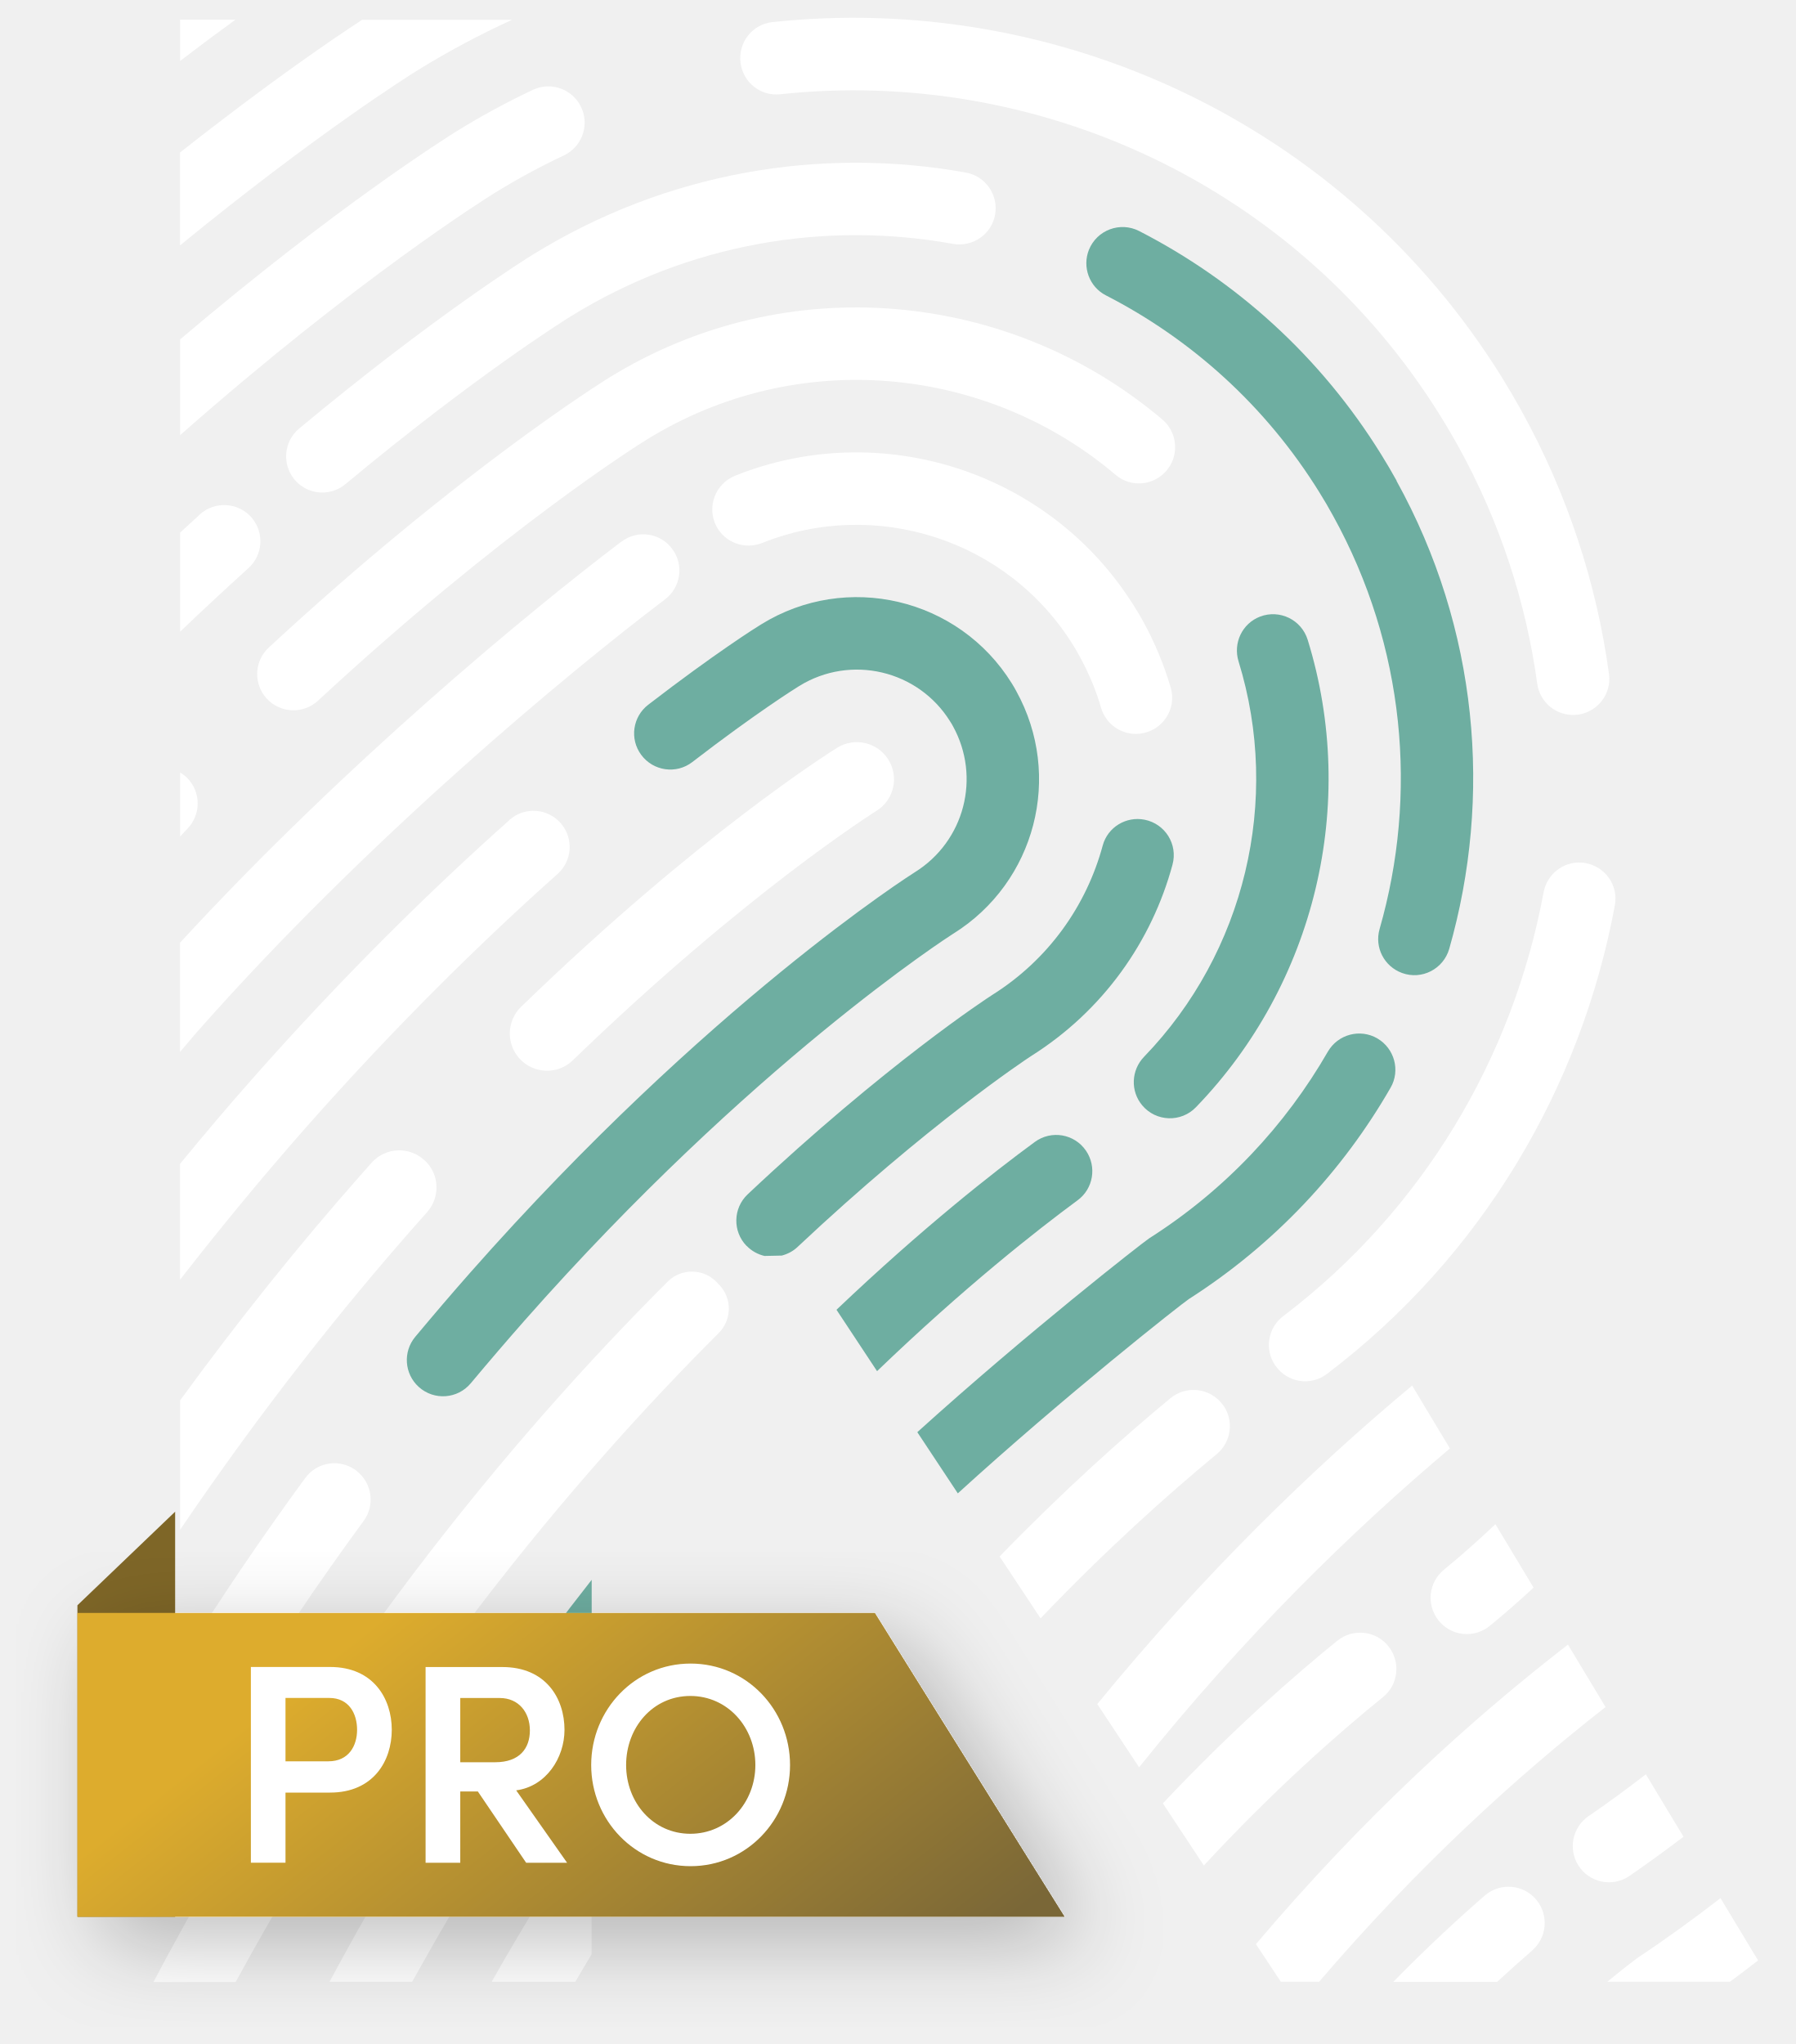
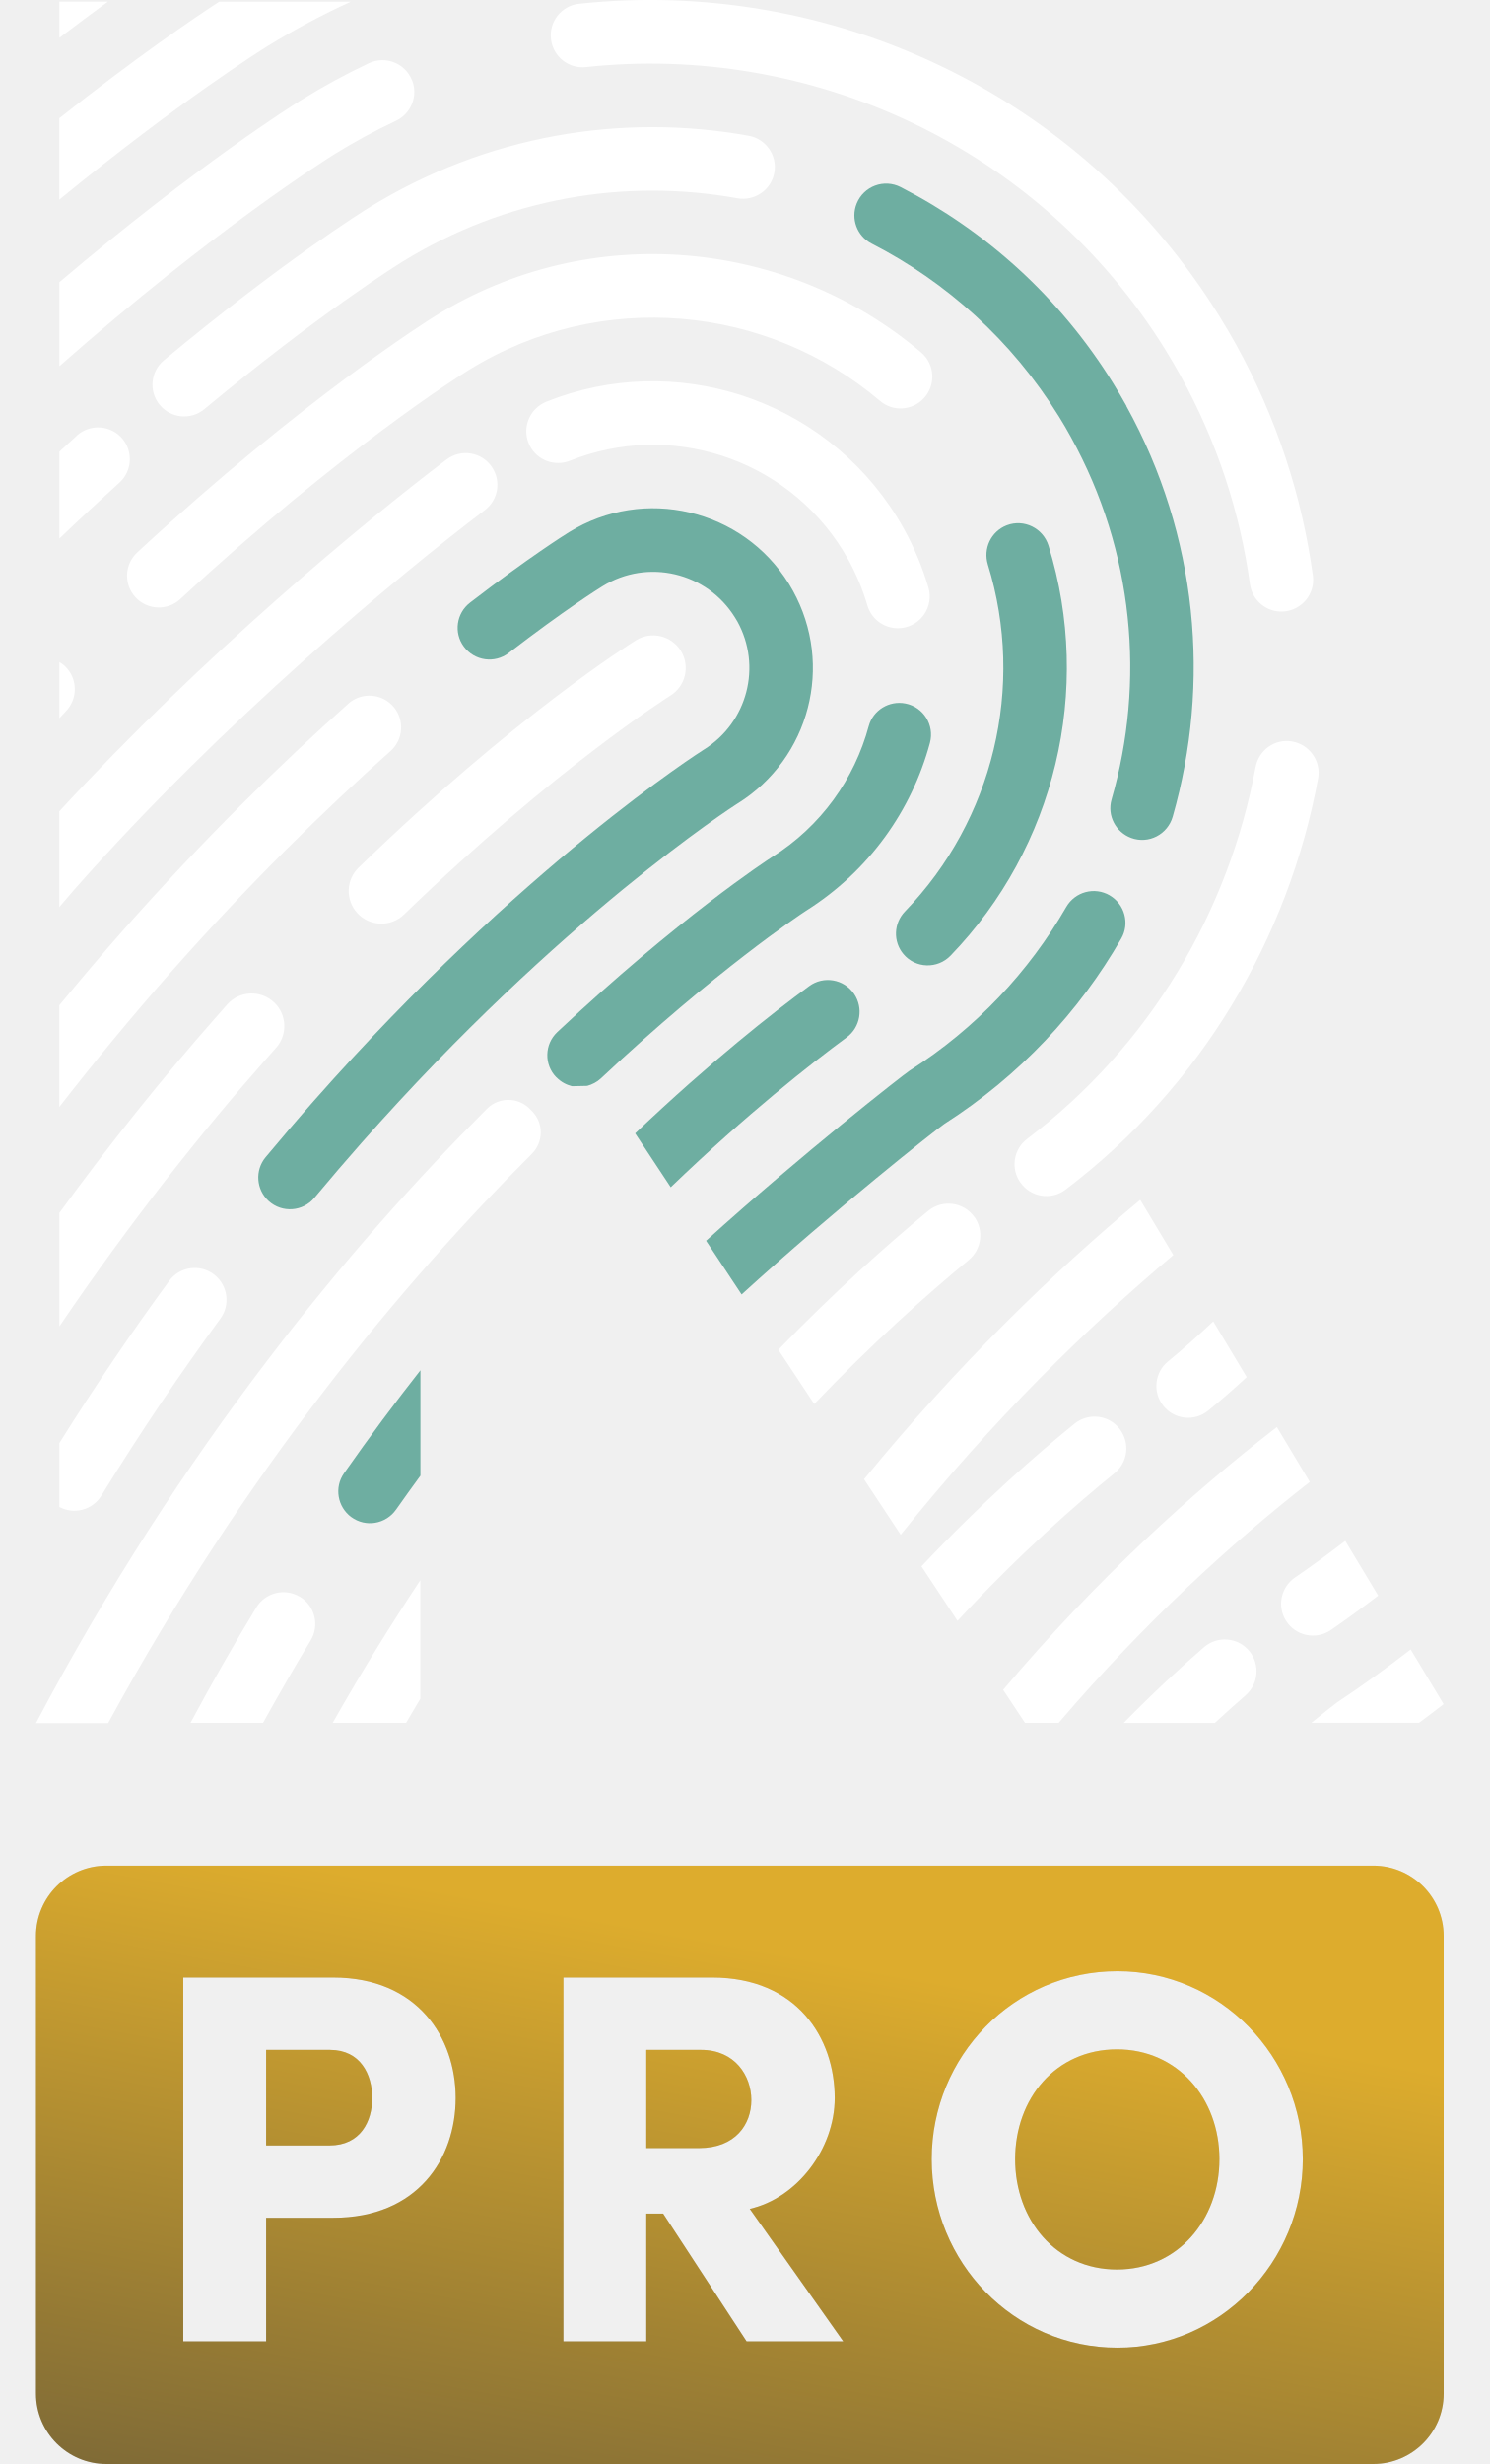
- <svg xmlns="http://www.w3.org/2000/svg" width="29" height="33" viewBox="0 0 29 33" fill="none">
-   <path d="M15.394 15.073C15.319 15.121 12.133 17.17 8.472 21.318C8.19 21.638 7.9 21.976 7.603 22.331C7.391 22.587 7.009 22.615 6.762 22.392C6.529 22.182 6.504 21.825 6.704 21.584C7.009 21.219 7.305 20.872 7.595 20.544C11.428 16.201 14.729 14.109 14.772 14.082C15.574 13.583 15.843 12.549 15.387 11.723C15.373 11.698 15.359 11.672 15.343 11.649C14.828 10.818 13.737 10.562 12.906 11.075C12.844 11.113 12.205 11.513 11.179 12.303C10.921 12.503 10.548 12.45 10.354 12.187C10.164 11.932 10.215 11.572 10.467 11.378C11.547 10.546 12.224 10.12 12.29 10.081C13.668 9.226 15.483 9.654 16.337 11.032C16.363 11.073 16.387 11.115 16.41 11.158C17.167 12.527 16.721 14.244 15.395 15.073H15.394ZM8.28 28.207C8.545 28.401 8.916 28.339 9.106 28.07C9.256 27.856 9.405 27.649 9.554 27.445V25.506C9.093 26.092 8.621 26.723 8.148 27.401C7.965 27.66 8.025 28.02 8.282 28.208L8.28 28.207ZM18.933 13.958C19.021 13.631 18.814 13.3 18.482 13.234C18.183 13.175 17.886 13.355 17.806 13.65C17.545 14.617 16.933 15.491 16.022 16.063C15.942 16.114 14.302 17.184 12.073 19.282C11.835 19.506 11.828 19.882 12.055 20.115H12.057C12.138 20.199 12.239 20.252 12.344 20.277C12.447 20.276 12.541 20.273 12.624 20.271C12.715 20.247 12.803 20.203 12.876 20.134C14.991 18.147 16.557 17.11 16.651 17.049C17.814 16.316 18.598 15.197 18.933 13.959V13.958ZM17.535 18.577C17.349 18.305 16.975 18.241 16.709 18.437C16.052 18.918 14.897 19.823 13.507 21.146L14.162 22.137C15.577 20.776 16.755 19.854 17.398 19.38C17.654 19.194 17.714 18.838 17.535 18.577ZM22.552 7.762C22.474 7.62 22.389 7.477 22.303 7.338C21.317 5.746 19.951 4.529 18.394 3.73C18.087 3.573 17.712 3.713 17.583 4.033C17.472 4.312 17.59 4.631 17.856 4.768C19.229 5.472 20.436 6.546 21.307 7.953C21.384 8.076 21.457 8.202 21.526 8.328C22.692 10.438 22.898 12.836 22.276 15.001C22.192 15.296 22.351 15.604 22.64 15.709C22.958 15.825 23.307 15.645 23.401 15.319C24.102 12.864 23.87 10.149 22.549 7.762H22.552ZM18.444 17.846C18.667 18.112 19.072 18.125 19.312 17.875C21.234 15.887 21.935 12.982 21.116 10.331C21.016 10.006 20.664 9.834 20.346 9.955C20.058 10.066 19.908 10.382 19.999 10.677C20.692 12.922 20.099 15.379 18.473 17.062C18.264 17.279 18.251 17.616 18.444 17.846ZM22.241 16.765C21.961 16.603 21.604 16.698 21.441 16.979C20.756 18.168 19.786 19.21 18.557 19.992C18.431 20.077 16.591 21.514 14.812 23.122L15.466 24.11C17.203 22.527 19.069 21.058 19.198 20.972C20.585 20.085 21.682 18.904 22.455 17.559C22.614 17.282 22.517 16.926 22.24 16.765H22.241Z" fill="#6EAEA1" />
-   <path d="M3.801 0.318H2.908V0.984C3.23 0.738 3.53 0.515 3.801 0.318Z" fill="white" />
-   <path d="M2.907 2.462V3.962C5.117 2.152 6.631 1.204 6.745 1.133C7.243 0.826 7.752 0.555 8.27 0.319H5.848C5.37 0.631 4.317 1.349 2.905 2.464L2.907 2.462Z" fill="white" />
-   <path d="M9.399 1.764C9.274 1.45 8.911 1.307 8.605 1.45C8.183 1.65 7.768 1.874 7.362 2.126C7.239 2.203 5.448 3.323 2.908 5.48V7.026C5.77 4.502 7.848 3.202 7.979 3.12C8.347 2.893 8.723 2.689 9.104 2.51C9.383 2.378 9.513 2.053 9.4 1.766L9.399 1.764Z" fill="white" />
-   <path d="M3.228 8.306C3.123 8.402 3.015 8.5 2.908 8.599V10.199C3.286 9.837 3.656 9.495 4.013 9.171C4.245 8.961 4.269 8.605 4.07 8.365C3.858 8.11 3.475 8.083 3.228 8.304V8.306Z" fill="white" />
-   <path d="M15.594 2.786C13.258 2.365 10.766 2.772 8.594 4.117C8.485 4.184 6.999 5.114 4.831 6.918C4.584 7.124 4.549 7.49 4.753 7.739C4.959 7.989 5.329 8.024 5.577 7.817C7.674 6.072 9.105 5.176 9.21 5.111C11.127 3.924 13.326 3.565 15.387 3.937C15.707 3.994 16.013 3.782 16.069 3.462C16.123 3.143 15.911 2.843 15.596 2.786H15.594Z" fill="white" />
-   <path d="M9.825 6.104C9.695 6.185 7.408 7.616 4.34 10.454C4.103 10.674 4.089 11.043 4.309 11.281C4.529 11.517 4.897 11.531 5.134 11.313C8.111 8.556 10.315 7.176 10.442 7.098C12.879 5.589 15.94 5.904 18.016 7.668C18.253 7.869 18.607 7.845 18.819 7.617C19.045 7.374 19.023 6.99 18.77 6.774C16.317 4.693 12.703 4.32 9.825 6.104Z" fill="white" />
-   <path d="M3.025 12.562C2.989 12.525 2.95 12.497 2.908 12.473V13.505C2.948 13.464 2.989 13.419 3.028 13.378C3.248 13.15 3.246 12.788 3.025 12.562Z" fill="white" />
-   <path d="M10.034 8.744C8.522 9.89 5.552 12.347 2.907 15.22V16.983C3.001 16.874 3.092 16.763 3.186 16.656C5.917 13.561 9.166 10.867 10.739 9.676C10.987 9.488 11.045 9.138 10.868 8.881C10.68 8.605 10.299 8.543 10.034 8.746V8.744Z" fill="white" />
-   <path d="M8.226 13.24C6.992 14.338 5.565 15.729 4.064 17.429C3.67 17.875 3.286 18.329 2.907 18.79V20.661C3.562 19.819 4.239 18.999 4.94 18.203C6.411 16.537 7.804 15.179 9.002 14.111C9.238 13.902 9.265 13.544 9.064 13.302C8.852 13.047 8.473 13.018 8.226 13.238V13.24Z" fill="white" />
-   <path d="M6.862 18.739C6.616 18.504 6.226 18.519 6 18.772C5.939 18.841 5.879 18.908 5.818 18.978C4.795 20.136 3.826 21.35 2.908 22.609V24.698C4.226 22.753 5.536 21.111 6.718 19.771C6.777 19.704 6.836 19.637 6.895 19.572C7.11 19.331 7.098 18.962 6.863 18.739H6.862Z" fill="white" />
-   <path d="M5.759 23.747C5.499 23.545 5.123 23.596 4.929 23.862C4.261 24.773 3.582 25.769 2.908 26.845V28.022C3.178 28.166 3.517 28.08 3.679 27.815C4.409 26.63 5.147 25.544 5.871 24.556C6.059 24.302 6.009 23.943 5.759 23.749V23.747Z" fill="white" />
-   <path d="M9.29 31.995C9.378 31.847 9.464 31.697 9.552 31.552V29.37C9.011 30.183 8.47 31.058 7.939 31.995H9.289H9.29Z" fill="white" />
-   <path d="M7.33 29.673C7.055 29.509 6.698 29.598 6.532 29.872C6.124 30.545 5.719 31.254 5.321 31.995H6.656C6.946 31.474 7.238 30.964 7.533 30.479C7.702 30.202 7.611 29.839 7.332 29.673H7.33Z" fill="white" />
-   <path d="M19.747 22.683C19.549 22.409 19.161 22.359 18.899 22.574C18.12 23.218 17.164 24.074 16.141 25.129L16.802 26.128C17.859 25.022 18.85 24.134 19.647 23.476C19.884 23.28 19.929 22.933 19.749 22.683H19.747Z" fill="white" />
-   <path d="M18.392 28.534C20.086 26.421 21.822 24.726 23.412 23.385L22.802 22.37C21.195 23.709 19.441 25.407 17.718 27.512L18.394 28.534H18.392Z" fill="white" />
-   <path d="M24.147 24.608C23.877 24.861 23.602 25.11 23.313 25.345C23.068 25.546 23.03 25.906 23.224 26.157C23.427 26.416 23.801 26.458 24.056 26.249C24.298 26.051 24.534 25.844 24.763 25.632L24.147 24.608Z" fill="white" />
-   <path d="M25.925 27.56L25.318 26.552C23.754 27.761 22.005 29.348 20.28 31.388L20.682 31.995H21.3C22.884 30.145 24.484 28.685 25.925 27.56Z" fill="white" />
-   <path d="M22.432 26.596C22.235 26.328 21.854 26.28 21.594 26.489C20.909 27.044 19.89 27.933 18.777 29.115L19.439 30.118C20.585 28.88 21.642 27.957 22.332 27.399C22.576 27.202 22.619 26.848 22.432 26.596Z" fill="white" />
-   <path d="M24.743 31.487C24.978 31.281 25.01 30.928 24.816 30.682C24.609 30.421 24.226 30.386 23.974 30.604C23.552 30.971 23.042 31.441 22.497 31.997H24.175C24.378 31.81 24.569 31.638 24.743 31.488V31.487Z" fill="white" />
-   <path d="M26.576 28.646C26.275 28.878 25.968 29.105 25.652 29.32C25.392 29.498 25.318 29.849 25.485 30.115C25.66 30.395 26.035 30.475 26.309 30.288C26.607 30.084 26.897 29.871 27.184 29.654L26.576 28.646Z" fill="white" />
-   <path d="M28.389 31.652L27.781 30.645C27.351 30.978 26.91 31.298 26.454 31.601C26.444 31.608 26.435 31.614 26.427 31.62C26.347 31.679 26.181 31.808 25.954 31.995H27.934C28.087 31.883 28.237 31.767 28.387 31.652H28.389Z" fill="white" />
-   <path d="M18.456 10.027C18.414 9.952 18.37 9.876 18.323 9.802C16.953 7.592 14.206 6.744 11.871 7.68C11.551 7.809 11.408 8.183 11.565 8.491C11.704 8.762 12.026 8.878 12.31 8.765C14.126 8.038 16.263 8.698 17.329 10.417C17.364 10.475 17.399 10.534 17.431 10.593C17.579 10.862 17.696 11.141 17.779 11.426C17.858 11.7 18.123 11.877 18.406 11.845C18.767 11.805 19.006 11.45 18.904 11.103C18.797 10.736 18.647 10.374 18.456 10.027Z" fill="white" />
-   <path d="M13.521 12.071C13.408 12.141 11.288 13.469 8.415 16.254C8.181 16.48 8.17 16.852 8.39 17.092C8.618 17.341 9.008 17.354 9.25 17.118C12.052 14.407 14.126 13.109 14.152 13.091C14.434 12.917 14.52 12.548 14.346 12.266C14.171 11.984 13.801 11.898 13.521 12.071Z" fill="white" />
-   <path d="M11.958 1.016C11.915 0.69 12.146 0.392 12.471 0.357C17.03 -0.132 21.689 1.956 24.261 6.108C24.368 6.281 24.47 6.456 24.567 6.631C25.316 7.986 25.782 9.426 25.981 10.883C26.027 11.219 25.773 11.522 25.436 11.542C25.13 11.56 24.864 11.34 24.822 11.037C24.641 9.723 24.22 8.422 23.543 7.198C23.455 7.039 23.361 6.88 23.265 6.725C20.937 2.968 16.721 1.078 12.597 1.522C12.283 1.556 11.999 1.331 11.958 1.017V1.016Z" fill="white" />
-   <path d="M25.595 13.934H25.598C25.918 13.989 26.135 14.294 26.076 14.613C25.533 17.553 23.93 20.285 21.426 22.182C21.163 22.382 20.787 22.323 20.598 22.052L20.594 22.049C20.414 21.792 20.47 21.438 20.72 21.249C22.985 19.531 24.433 17.062 24.925 14.405C24.984 14.091 25.281 13.88 25.595 13.933V13.934Z" fill="white" />
-   <path d="M3.806 31.998C6.349 27.331 9.254 23.87 11.601 21.526L11.604 21.523C11.82 21.307 11.824 20.96 11.612 20.742L11.573 20.7C11.357 20.477 11.001 20.472 10.781 20.692C10.779 20.694 10.776 20.697 10.774 20.699C8.272 23.197 5.154 26.929 2.477 32H3.804L3.806 31.998Z" fill="white" />
-   <path d="M1.25 25.917L2.828 24.406L2.828 30.947L1.25 30.947L1.25 25.917Z" fill="#7E6627" />
-   <g filter="url(#filter0_d_1943_6797)">
-     <path d="M17.192 30.947L1.25 30.947L1.25 26.041L14.127 26.041L17.192 30.947Z" fill="url(#paint0_linear_1943_6797)" />
-   </g>
-   <path fill-rule="evenodd" clip-rule="evenodd" d="M11.151 26.858C10.248 26.858 9.546 27.602 9.546 28.496C9.546 29.39 10.252 30.129 11.151 30.129C12.05 30.129 12.757 29.39 12.757 28.496C12.757 27.602 12.055 26.858 11.151 26.858ZM11.147 27.381C11.752 27.381 12.197 27.89 12.197 28.496C12.197 29.101 11.748 29.606 11.147 29.606C10.546 29.606 10.11 29.101 10.11 28.496C10.11 27.89 10.541 27.381 11.147 27.381ZM5.33 26.913C6.028 26.913 6.326 27.423 6.326 27.927C6.326 28.431 6.028 28.941 5.33 28.941H4.61V30.073H4.051V26.913H5.33V26.913ZM5.303 28.436C5.633 28.436 5.766 28.184 5.766 27.927C5.766 27.67 5.638 27.413 5.317 27.413H4.61V28.436H5.303ZM8.496 30.074L7.716 28.923H7.432V30.074H6.872V26.914H8.111C8.817 26.914 9.115 27.423 9.115 27.928C9.115 28.382 8.817 28.841 8.335 28.905L9.157 30.074H8.496ZM7.432 27.414V28.451H7.996C8.391 28.451 8.556 28.226 8.556 27.937C8.556 27.648 8.377 27.414 8.069 27.414H7.432Z" fill="white" />
+ <svg xmlns="http://www.w3.org/2000/svg" width="26" height="43" viewBox="0 0 26 43" fill="none">
+   <path d="M12.876 14.021C12.805 14.066 9.784 16.009 6.312 19.942C6.044 20.246 5.769 20.566 5.488 20.903C5.287 21.145 4.925 21.172 4.691 20.961C4.47 20.761 4.446 20.423 4.636 20.195C4.925 19.849 5.206 19.519 5.481 19.208C9.115 15.091 12.245 13.107 12.286 13.081C13.046 12.608 13.302 11.627 12.87 10.845C12.856 10.82 12.842 10.796 12.827 10.774C12.339 9.986 11.304 9.743 10.517 10.23C10.458 10.266 9.852 10.645 8.879 11.395C8.634 11.584 8.281 11.534 8.096 11.284C7.916 11.043 7.965 10.701 8.204 10.517C9.228 9.728 9.87 9.325 9.932 9.287C11.239 8.477 12.96 8.882 13.77 10.189C13.794 10.228 13.817 10.267 13.839 10.308C14.557 11.606 14.134 13.235 12.877 14.021H12.876ZM6.13 26.474C6.381 26.659 6.733 26.6 6.913 26.344C7.055 26.142 7.197 25.945 7.338 25.752V23.913C6.901 24.469 6.454 25.067 6.005 25.71C5.831 25.956 5.889 26.297 6.132 26.476L6.13 26.474ZM16.231 12.963C16.314 12.653 16.118 12.339 15.804 12.277C15.52 12.221 15.239 12.392 15.163 12.671C14.915 13.589 14.335 14.417 13.471 14.959C13.395 15.007 11.841 16.023 9.727 18.011C9.501 18.224 9.494 18.581 9.71 18.801H9.712C9.789 18.881 9.884 18.931 9.983 18.956C10.082 18.954 10.171 18.951 10.249 18.95C10.335 18.927 10.419 18.884 10.488 18.82C12.493 16.935 13.979 15.952 14.068 15.894C15.171 15.199 15.914 14.139 16.231 12.964V12.963ZM14.906 17.343C14.729 17.085 14.374 17.024 14.122 17.21C13.499 17.667 12.404 18.525 11.086 19.779L11.707 20.719C13.049 19.428 14.166 18.554 14.776 18.105C15.018 17.928 15.075 17.591 14.906 17.343ZM19.663 7.088C19.589 6.954 19.509 6.818 19.427 6.686C18.492 5.177 17.197 4.023 15.721 3.266C15.429 3.116 15.074 3.249 14.952 3.553C14.846 3.817 14.958 4.119 15.21 4.249C16.512 4.917 17.656 5.935 18.483 7.27C18.555 7.386 18.625 7.505 18.69 7.625C19.796 9.625 19.991 11.899 19.401 13.953C19.321 14.232 19.472 14.524 19.746 14.624C20.048 14.734 20.379 14.563 20.468 14.253C21.133 11.927 20.912 9.352 19.66 7.088H19.663ZM15.768 16.65C15.979 16.902 16.363 16.914 16.591 16.677C18.413 14.793 19.078 12.038 18.301 9.524C18.206 9.216 17.872 9.053 17.572 9.167C17.298 9.273 17.156 9.572 17.242 9.852C17.899 11.981 17.337 14.311 15.795 15.906C15.597 16.112 15.585 16.432 15.768 16.65ZM19.368 15.625C19.102 15.471 18.764 15.562 18.61 15.828C17.96 16.955 17.04 17.943 15.875 18.685C15.755 18.765 14.01 20.128 12.324 21.653L12.944 22.59C14.591 21.089 16.36 19.696 16.482 19.614C17.798 18.773 18.838 17.653 19.571 16.378C19.722 16.115 19.63 15.778 19.367 15.625H19.368Z" fill="#6EAEA1" />
+   <path d="M1.883 0.029H1.037V0.66C1.342 0.427 1.626 0.216 1.883 0.029Z" fill="white" />
+   <path d="M1.035 2.063V3.484C3.131 1.768 4.566 0.869 4.675 0.802C5.147 0.511 5.63 0.254 6.121 0.03H3.824C3.371 0.326 2.372 1.006 1.034 2.064L1.035 2.063Z" fill="white" />
+   <path d="M7.191 1.401C7.073 1.103 6.729 0.967 6.439 1.103C6.038 1.292 5.646 1.505 5.26 1.744C5.144 1.816 3.446 2.878 1.037 4.924V6.39C3.751 3.996 5.721 2.763 5.845 2.686C6.194 2.47 6.551 2.277 6.912 2.108C7.176 1.982 7.3 1.674 7.193 1.402L7.191 1.401Z" fill="white" />
+   <path d="M1.341 7.603C1.241 7.693 1.138 7.787 1.037 7.881V9.398C1.395 9.055 1.746 8.73 2.084 8.423C2.305 8.224 2.327 7.887 2.139 7.659C1.938 7.417 1.575 7.391 1.341 7.601V7.603Z" fill="white" />
+   <path d="M13.066 2.369C10.851 1.97 8.488 2.356 6.428 3.631C6.326 3.694 4.916 4.577 2.861 6.287C2.627 6.482 2.594 6.83 2.787 7.065C2.982 7.302 3.332 7.336 3.568 7.139C5.557 5.485 6.913 4.636 7.013 4.574C8.831 3.448 10.916 3.108 12.87 3.46C13.173 3.514 13.463 3.313 13.516 3.01C13.568 2.708 13.367 2.424 13.068 2.369H13.066Z" fill="white" />
+   <path d="M7.596 5.515C7.473 5.592 5.304 6.949 2.396 9.64C2.171 9.849 2.157 10.199 2.365 10.424C2.574 10.648 2.923 10.662 3.148 10.454C5.971 7.841 8.06 6.532 8.181 6.458C10.492 5.027 13.394 5.326 15.363 6.999C15.588 7.189 15.923 7.167 16.124 6.951C16.339 6.719 16.318 6.355 16.078 6.151C13.752 4.178 10.325 3.824 7.596 5.515Z" fill="white" />
+   <path d="M1.147 11.639C1.114 11.604 1.076 11.577 1.037 11.554V12.533C1.075 12.494 1.114 12.452 1.15 12.412C1.359 12.196 1.357 11.853 1.147 11.639Z" fill="white" />
+   <path d="M7.794 8.019C6.36 9.105 3.544 11.435 1.035 14.159V15.83C1.125 15.727 1.211 15.622 1.3 15.521C3.89 12.586 6.971 10.031 8.462 8.902C8.698 8.724 8.752 8.392 8.584 8.148C8.406 7.887 8.045 7.828 7.794 8.02V8.019Z" fill="white" />
+   <path d="M6.079 12.281C4.91 13.322 3.556 14.642 2.132 16.254C1.759 16.677 1.395 17.108 1.035 17.544V19.318C1.656 18.52 2.299 17.742 2.963 16.988C4.358 15.408 5.679 14.12 6.815 13.108C7.039 12.91 7.064 12.57 6.874 12.34C6.673 12.099 6.313 12.072 6.079 12.28V12.281Z" fill="white" />
+   <path d="M4.786 17.496C4.553 17.273 4.183 17.287 3.968 17.527C3.911 17.592 3.854 17.656 3.796 17.722C2.826 18.821 1.907 19.972 1.037 21.166V23.147C2.287 21.302 3.529 19.745 4.65 18.475C4.706 18.411 4.762 18.348 4.818 18.286C5.022 18.058 5.009 17.707 4.787 17.496H4.786Z" fill="white" />
+   <path d="M3.74 22.245C3.494 22.053 3.137 22.101 2.953 22.354C2.32 23.218 1.676 24.162 1.037 25.182V26.299C1.292 26.435 1.614 26.353 1.768 26.102C2.46 24.978 3.16 23.949 3.846 23.012C4.024 22.771 3.977 22.431 3.74 22.246V22.245Z" fill="white" />
+   <path d="M7.088 30.066C7.172 29.925 7.253 29.783 7.336 29.646V27.577C6.824 28.348 6.31 29.177 5.807 30.066H7.087H7.088Z" fill="white" />
+   <path d="M5.23 27.864C4.969 27.708 4.63 27.793 4.473 28.053C4.086 28.691 3.702 29.363 3.325 30.066H4.591C4.866 29.571 5.142 29.088 5.422 28.628C5.582 28.366 5.496 28.021 5.232 27.864H5.23Z" fill="white" />
+   <path d="M17.004 21.235C16.817 20.975 16.448 20.928 16.2 21.132C15.461 21.743 14.555 22.554 13.585 23.555L14.212 24.502C15.213 23.453 16.153 22.612 16.909 21.988C17.134 21.802 17.176 21.472 17.006 21.235H17.004Z" fill="white" />
+   <path d="M15.72 26.784C17.326 24.78 18.971 23.172 20.479 21.902L19.901 20.939C18.378 22.208 16.714 23.819 15.081 25.815L15.721 26.784H15.72Z" fill="white" />
+   <path d="M21.176 23.06C20.92 23.3 20.659 23.536 20.385 23.76C20.153 23.95 20.116 24.292 20.301 24.529C20.493 24.775 20.848 24.814 21.089 24.616C21.319 24.429 21.543 24.233 21.76 24.032L21.176 23.06Z" fill="white" />
+   <path d="M22.861 25.861L22.286 24.904C20.803 26.051 19.144 27.556 17.509 29.49L17.89 30.066H18.477C19.979 28.311 21.495 26.927 22.861 25.861Z" fill="white" />
+   <path d="M19.549 24.946C19.362 24.692 19.001 24.647 18.755 24.845C18.105 25.371 17.139 26.214 16.083 27.335L16.712 28.286C17.798 27.111 18.8 26.237 19.454 25.708C19.685 25.52 19.726 25.185 19.549 24.946Z" fill="white" />
+   <path d="M21.741 29.584C21.965 29.389 21.995 29.053 21.811 28.82C21.614 28.573 21.252 28.54 21.013 28.747C20.612 29.094 20.129 29.54 19.612 30.067H21.203C21.395 29.89 21.576 29.727 21.741 29.585V29.584Z" fill="white" />
+   <path d="M23.48 26.89C23.194 27.11 22.902 27.325 22.603 27.529C22.357 27.698 22.286 28.031 22.445 28.283C22.611 28.549 22.966 28.624 23.226 28.448C23.508 28.254 23.783 28.052 24.055 27.846L23.48 26.89Z" fill="white" />
+   <path d="M25.197 29.74L24.622 28.785C24.214 29.101 23.795 29.405 23.363 29.692C23.354 29.698 23.345 29.704 23.337 29.71C23.262 29.766 23.105 29.888 22.889 30.065H24.767C24.912 29.959 25.054 29.849 25.196 29.74H25.197Z" fill="white" />
+   <path d="M15.78 9.235C15.741 9.164 15.698 9.092 15.655 9.022C14.355 6.927 11.75 6.123 9.537 7.01C9.233 7.132 9.097 7.487 9.247 7.779C9.378 8.036 9.683 8.146 9.952 8.039C11.675 7.35 13.701 7.975 14.712 9.606C14.745 9.66 14.778 9.716 14.809 9.772C14.949 10.027 15.059 10.292 15.138 10.562C15.213 10.822 15.464 10.99 15.733 10.96C16.075 10.922 16.301 10.585 16.205 10.255C16.103 9.908 15.961 9.565 15.78 9.235Z" fill="white" />
+   <path d="M11.101 11.173C10.994 11.24 8.984 12.498 6.26 15.14C6.038 15.354 6.027 15.706 6.236 15.934C6.452 16.17 6.822 16.182 7.052 15.959C9.708 13.389 11.675 12.157 11.699 12.14C11.967 11.976 12.048 11.625 11.884 11.358C11.717 11.09 11.367 11.009 11.101 11.173Z" fill="white" />
+   <path d="M9.618 0.691C9.577 0.382 9.796 0.1 10.105 0.066C14.428 -0.397 18.846 1.582 21.284 5.52C21.386 5.683 21.482 5.849 21.575 6.015C22.285 7.3 22.726 8.665 22.915 10.046C22.959 10.365 22.718 10.652 22.398 10.672C22.108 10.689 21.856 10.48 21.816 10.193C21.644 8.946 21.245 7.714 20.603 6.553C20.52 6.402 20.431 6.251 20.34 6.104C18.133 2.541 14.134 0.749 10.224 1.171C9.926 1.203 9.657 0.99 9.618 0.692V0.691Z" fill="white" />
+   <path d="M22.549 12.94H22.552C22.856 12.992 23.061 13.282 23.006 13.584C22.49 16.372 20.97 18.962 18.597 20.761C18.347 20.95 17.991 20.894 17.811 20.637L17.808 20.634C17.637 20.391 17.69 20.055 17.927 19.876C20.074 18.247 21.448 15.906 21.915 13.386C21.971 13.088 22.252 12.889 22.549 12.939V12.94Z" fill="white" />
+   <path d="M1.888 30.069C4.299 25.643 7.054 22.361 9.28 20.139L9.283 20.136C9.487 19.931 9.491 19.602 9.29 19.395L9.252 19.356C9.048 19.144 8.71 19.14 8.501 19.348C8.5 19.35 8.497 19.353 8.495 19.354C6.123 21.724 3.166 25.262 0.628 30.07H1.886L1.888 30.069Z" fill="white" />
+   <path fill-rule="evenodd" clip-rule="evenodd" d="M1.856 32.558C1.178 32.558 0.628 33.108 0.628 33.786V41.772C0.628 42.45 1.178 43 1.856 43H23.969C24.648 43 25.198 42.45 25.198 41.772V33.786C25.198 33.108 24.648 32.558 23.969 32.558H1.856ZM16.262 37.681C16.262 39.477 17.69 40.97 19.505 40.97C21.293 40.97 22.739 39.477 22.739 37.681C22.739 35.884 21.293 34.401 19.505 34.401C17.69 34.401 16.262 35.884 16.262 37.681ZM21.284 37.681C21.284 38.74 20.556 39.606 19.496 39.606C18.427 39.606 17.718 38.74 17.718 37.681C17.718 36.621 18.427 35.764 19.496 35.764C20.556 35.764 21.284 36.621 21.284 37.681ZM3.199 34.511H5.815C7.29 34.511 7.953 35.562 7.953 36.612C7.953 37.671 7.29 38.703 5.815 38.703H4.645V40.859H3.199V34.511ZM4.645 37.441H5.751C6.294 37.441 6.497 37.017 6.497 36.612C6.497 36.206 6.294 35.773 5.76 35.773H4.645V37.441ZM14.717 40.859H13.031L11.575 38.63H11.28V40.859H9.834V34.511H12.432C13.906 34.511 14.569 35.562 14.569 36.612C14.569 37.506 13.906 38.362 13.086 38.547L14.717 40.859ZM12.238 35.773H11.28V37.487H12.201C12.837 37.487 13.114 37.072 13.114 36.649C13.114 36.225 12.828 35.773 12.238 35.773Z" fill="#D9D9D9" />
+   <path fill-rule="evenodd" clip-rule="evenodd" d="M1.856 32.558C1.178 32.558 0.628 33.108 0.628 33.786V41.772C0.628 42.45 1.178 43 1.856 43H23.969C24.648 43 25.198 42.45 25.198 41.772V33.786C25.198 33.108 24.648 32.558 23.969 32.558H1.856ZM16.262 37.681C16.262 39.477 17.69 40.97 19.505 40.97C21.293 40.97 22.739 39.477 22.739 37.681C22.739 35.884 21.293 34.401 19.505 34.401C17.69 34.401 16.262 35.884 16.262 37.681ZM21.284 37.681C21.284 38.74 20.556 39.606 19.496 39.606C18.427 39.606 17.718 38.74 17.718 37.681C17.718 36.621 18.427 35.764 19.496 35.764C20.556 35.764 21.284 36.621 21.284 37.681ZM3.199 34.511H5.815C7.29 34.511 7.953 35.562 7.953 36.612C7.953 37.671 7.29 38.703 5.815 38.703H4.645V40.859H3.199V34.511ZM4.645 37.441H5.751C6.294 37.441 6.497 37.017 6.497 36.612C6.497 36.206 6.294 35.773 5.76 35.773H4.645V37.441ZM14.717 40.859H13.031L11.575 38.63H11.28V40.859H9.834V34.511H12.432C13.906 34.511 14.569 35.562 14.569 36.612C14.569 37.506 13.906 38.362 13.086 38.547L14.717 40.859ZM12.238 35.773H11.28V37.487H12.201C12.837 37.487 13.114 37.072 13.114 36.649C13.114 36.225 12.828 35.773 12.238 35.773Z" fill="url(#paint0_linear_2394_23737)" />
  <defs>
-     <filter id="filter0_d_1943_6797" x="0.263" y="25.055" width="18.705" height="7.667" filterUnits="userSpaceOnUse" color-interpolation-filters="sRGB">
-       <feFlood flood-opacity="0" result="BackgroundImageFix" />
-       <feColorMatrix in="SourceAlpha" type="matrix" values="0 0 0 0 0 0 0 0 0 0 0 0 0 0 0 0 0 0 127 0" result="hardAlpha" />
-       <feOffset dx="0.395" dy="0.395" />
-       <feGaussianBlur stdDeviation="0.69" />
-       <feComposite in2="hardAlpha" operator="out" />
-       <feColorMatrix type="matrix" values="0 0 0 0 0 0 0 0 0 0 0 0 0 0 0 0 0 0 0.25 0" />
-       <feBlend mode="normal" in2="BackgroundImageFix" result="effect1_dropShadow_1943_6797" />
-       <feBlend mode="normal" in="SourceGraphic" in2="effect1_dropShadow_1943_6797" result="shape" />
-     </filter>
-     <linearGradient id="paint0_linear_1943_6797" x1="1.25" y1="26.041" x2="9.434" y2="36.401" gradientUnits="userSpaceOnUse">
+     <linearGradient id="paint0_linear_2394_23737" x1="25.198" y1="32.558" x2="22.468" y2="47.478" gradientUnits="userSpaceOnUse">
      <stop offset="0.235" stop-color="#DDAC2D" />
      <stop offset="1" stop-color="#7A6737" />
    </linearGradient>
  </defs>
</svg>
